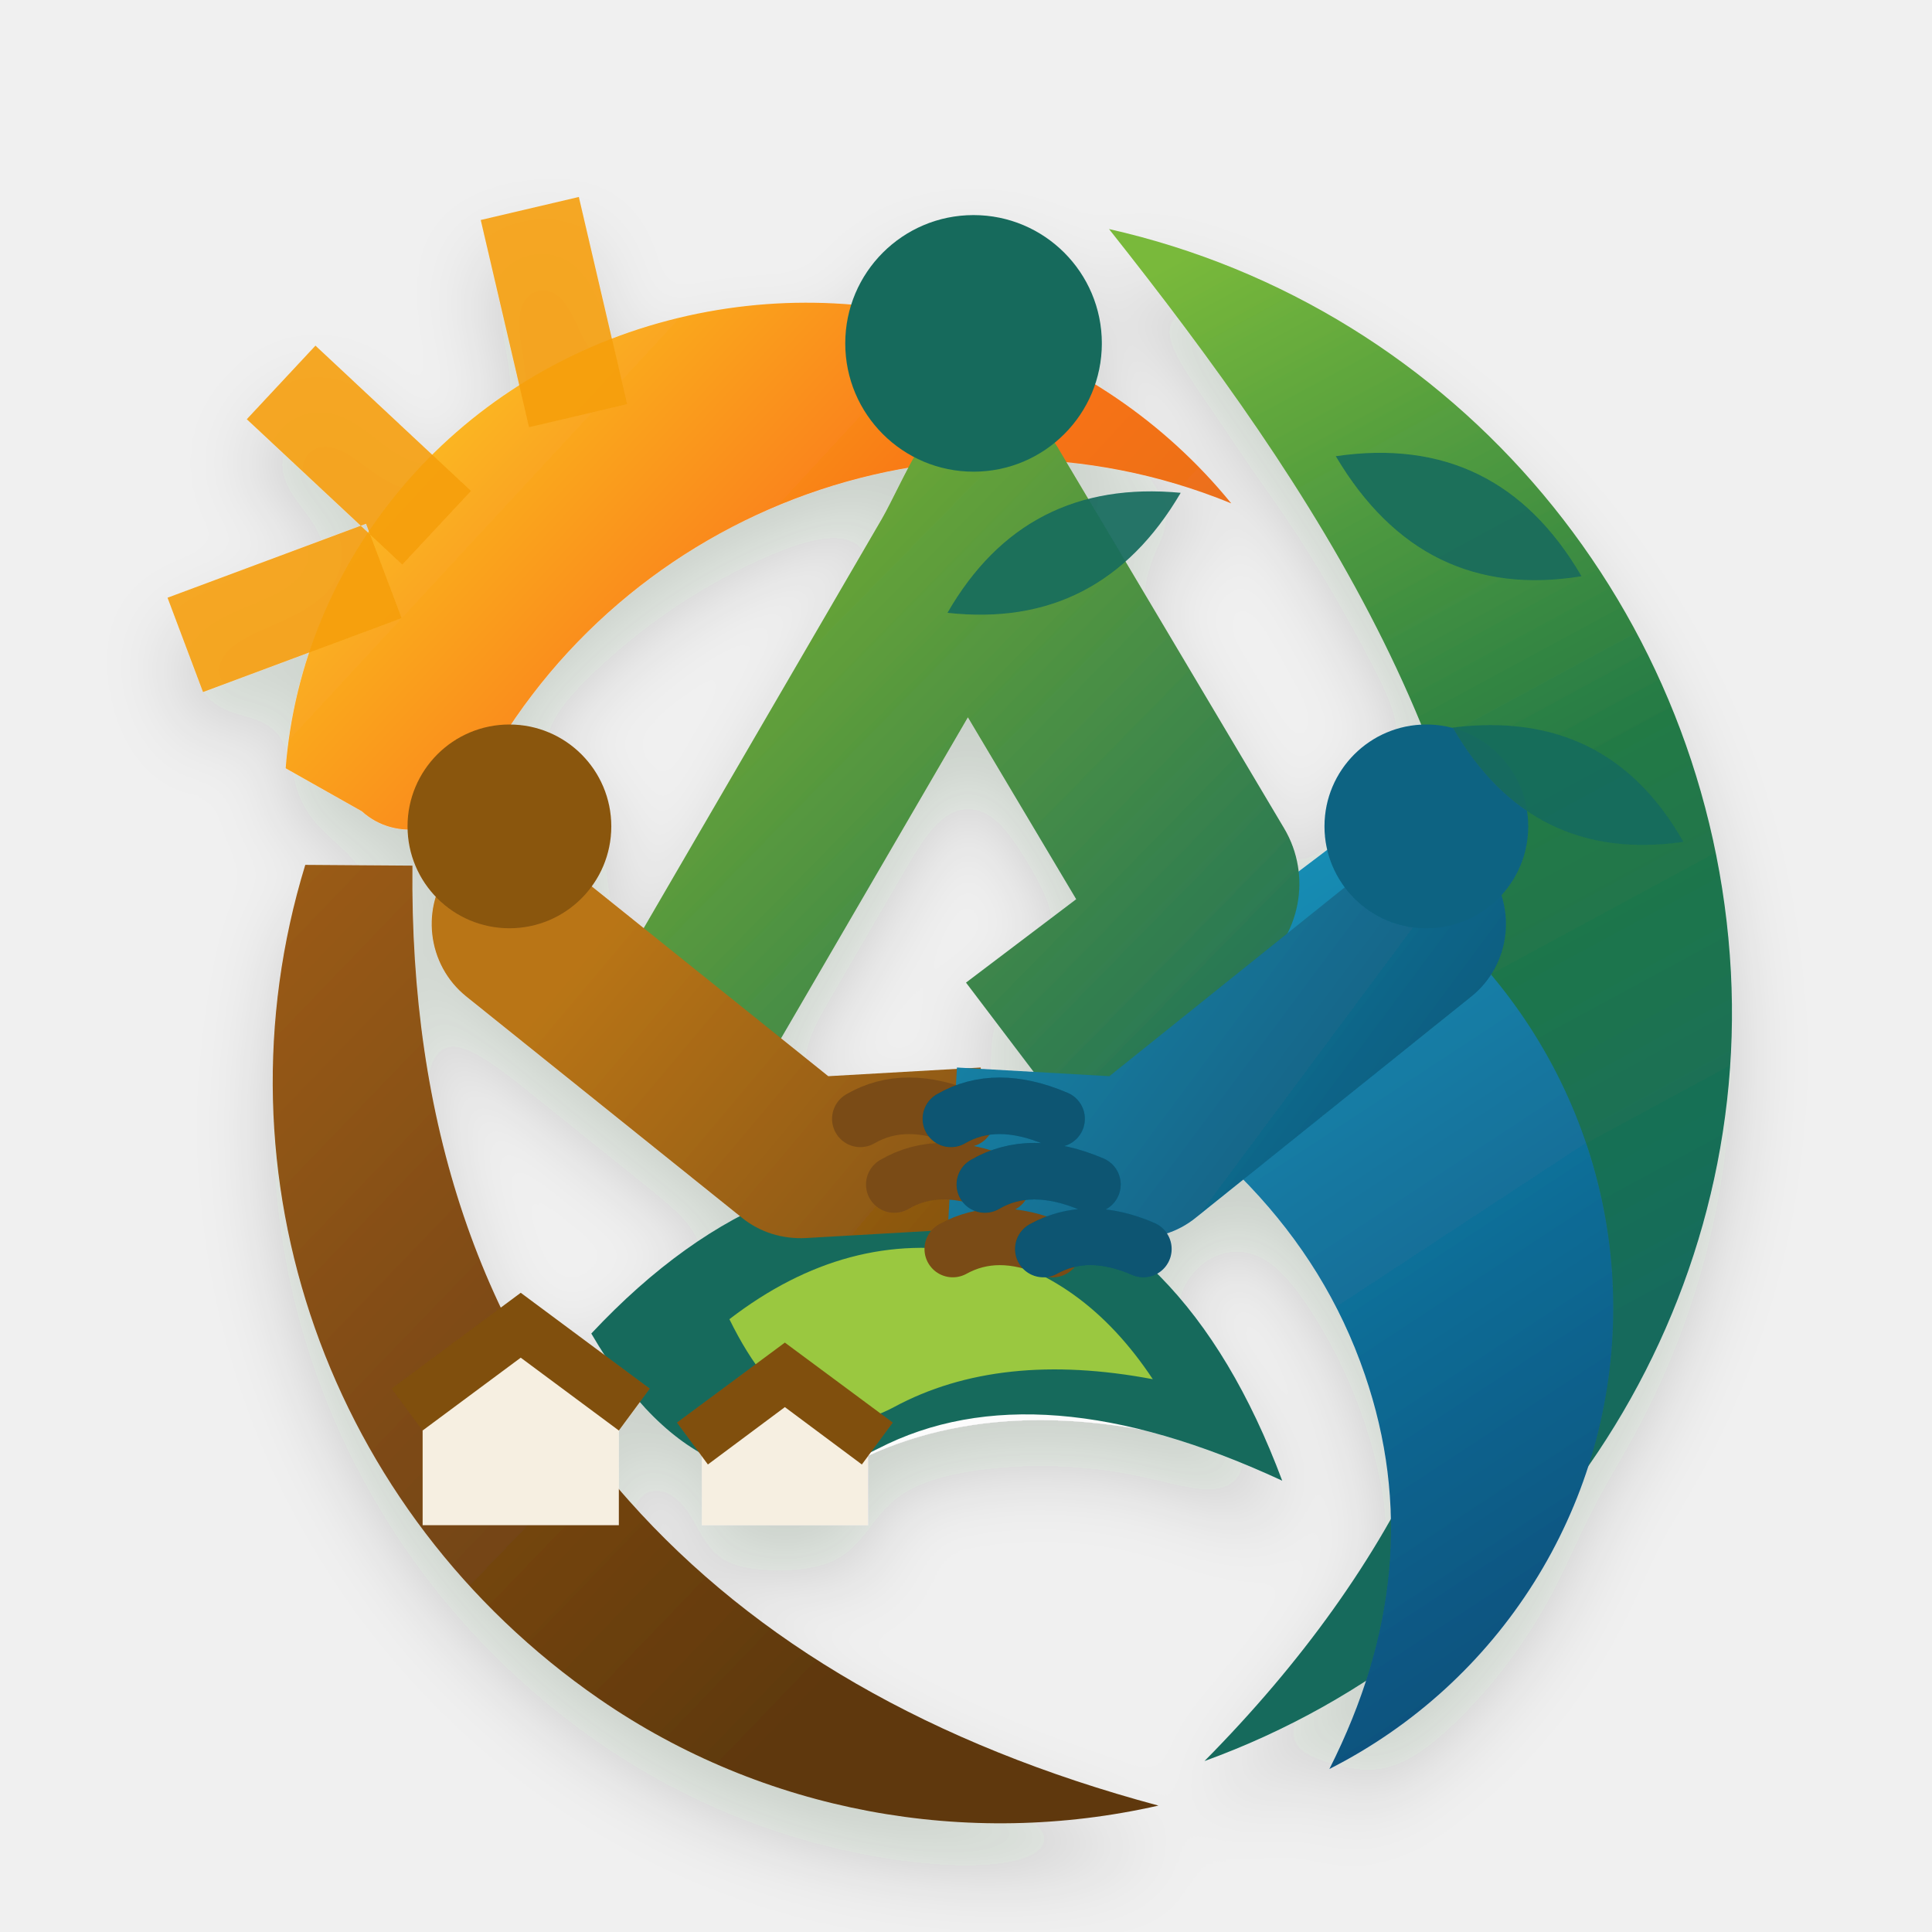
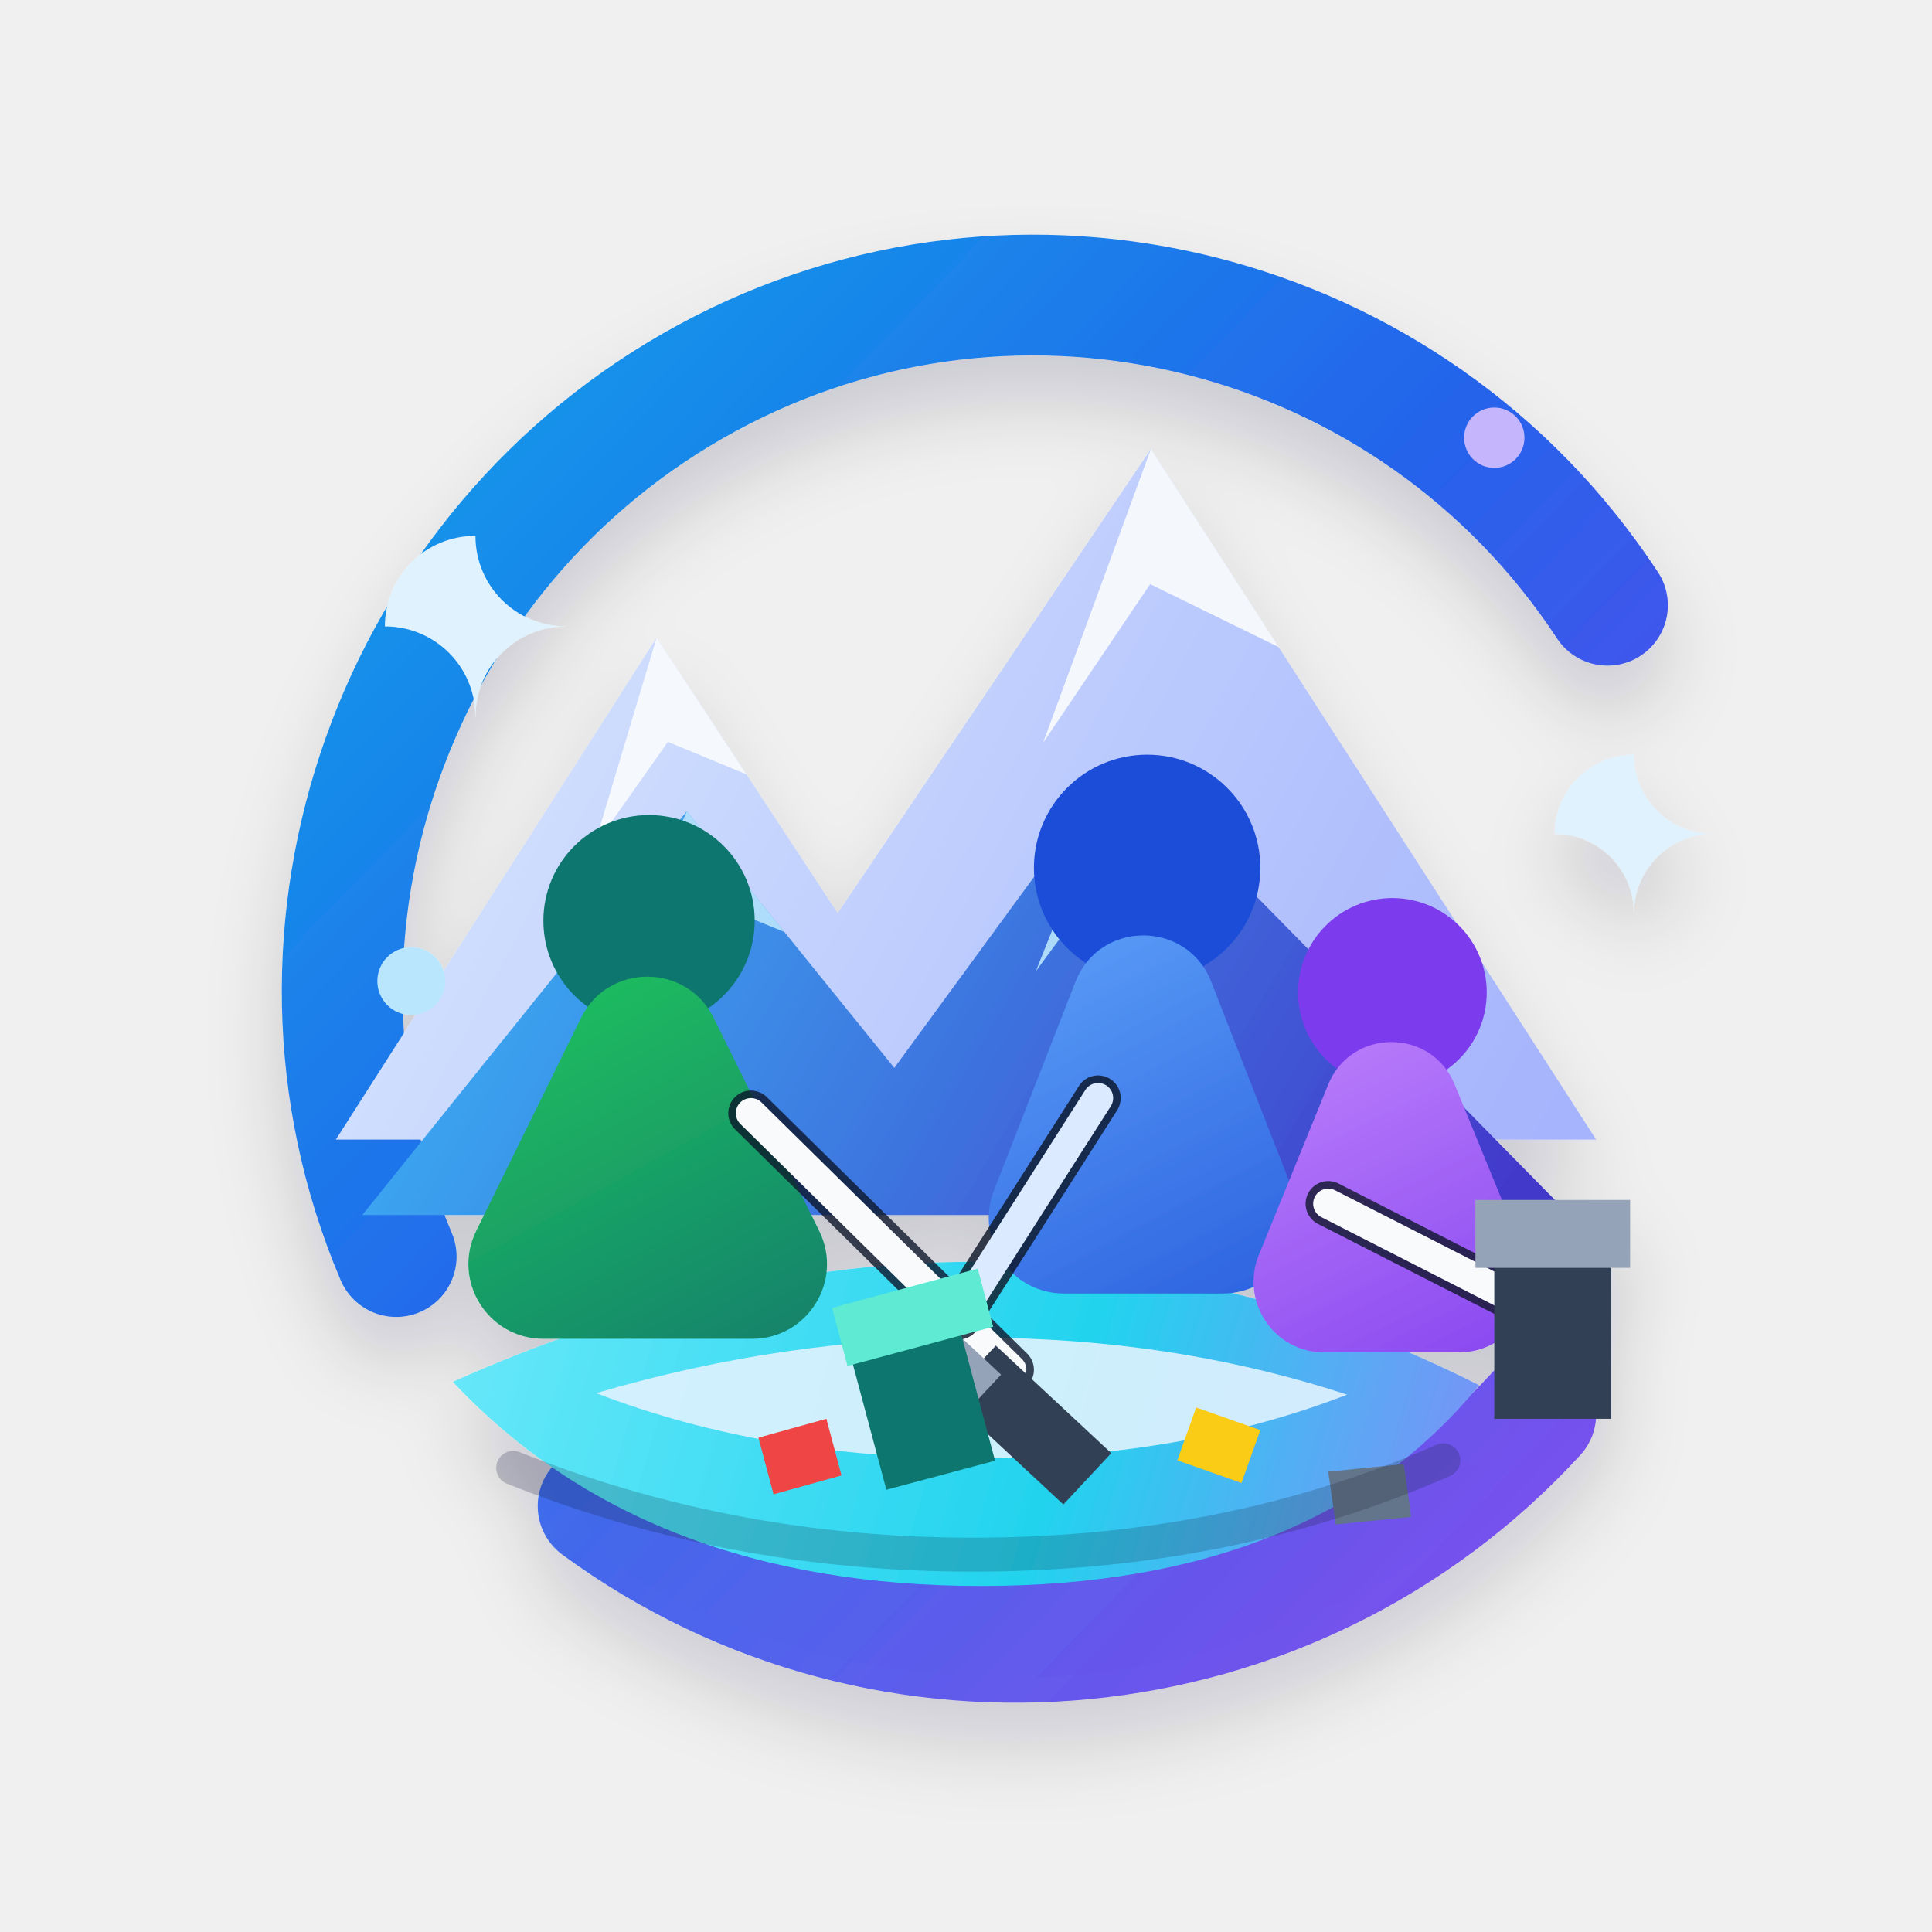
<svg xmlns="http://www.w3.org/2000/svg" viewBox="0 0 512 512" role="img" aria-labelledby="title desc">
  <defs>
-     <linearGradient id="sunGradient" x1="118" x2="292" y1="93" y2="254" gradientUnits="userSpaceOnUse">
-       <stop offset="0" stop-color="#fbbf24" />
-       <stop offset=".52" stop-color="#f97316" />
-       <stop offset="1" stop-color="#dc6b1f" />
+     <linearGradient id="ring" x1="72" x2="440" y1="80" y2="438" gradientUnits="userSpaceOnUse">
+       <stop offset="0" stop-color="#0ea5e9" />
+       <stop offset=".48" stop-color="#2563eb" />
+       <stop offset="1" stop-color="#7c3aed" />
    </linearGradient>
-     <linearGradient id="leafGradient" x1="269" x2="414" y1="92" y2="360" gradientUnits="userSpaceOnUse">
-       <stop offset="0" stop-color="#79b93a" />
-       <stop offset=".55" stop-color="#247a45" />
-       <stop offset="1" stop-color="#146b5c" />
+     <linearGradient id="mountainBack" x1="96" x2="416" y1="118" y2="290" gradientUnits="userSpaceOnUse">
+       <stop offset="0" stop-color="#dbeafe" />
+       <stop offset="1" stop-color="#a5b4fc" />
    </linearGradient>
-     <linearGradient id="waterGradient" x1="302" x2="430" y1="241" y2="436" gradientUnits="userSpaceOnUse">
-       <stop offset="0" stop-color="#1490b7" />
-       <stop offset="1" stop-color="#0f4f7b" />
+     <linearGradient id="mountainFront" x1="118" x2="396" y1="162" y2="325" gradientUnits="userSpaceOnUse">
+       <stop offset="0" stop-color="#38bdf8" />
+       <stop offset="1" stop-color="#4338ca" />
    </linearGradient>
-     <linearGradient id="earthGradient" x1="81" x2="264" y1="230" y2="406" gradientUnits="userSpaceOnUse">
-       <stop offset="0" stop-color="#9a5b16" />
-       <stop offset="1" stop-color="#5e380f" />
+     <linearGradient id="ground" x1="122" x2="390" y1="350" y2="430" gradientUnits="userSpaceOnUse">
+       <stop offset="0" stop-color="#67e8f9" />
+       <stop offset=".58" stop-color="#22d3ee" />
+       <stop offset="1" stop-color="#818cf8" />
    </linearGradient>
-     <linearGradient id="handGold" x1="160" x2="268" y1="247" y2="338" gradientUnits="userSpaceOnUse">
-       <stop offset="0" stop-color="#b97518" />
-       <stop offset="1" stop-color="#80500f" />
+     <linearGradient id="workerA" x1="145" x2="218" y1="246" y2="378" gradientUnits="userSpaceOnUse">
+       <stop offset="0" stop-color="#22c55e" />
+       <stop offset="1" stop-color="#0f766e" />
    </linearGradient>
-     <linearGradient id="handBlue" x1="262" x2="383" y1="258" y2="348" gradientUnits="userSpaceOnUse">
-       <stop offset="0" stop-color="#1782a6" />
-       <stop offset="1" stop-color="#0d5173" />
+     <linearGradient id="workerB" x1="274" x2="354" y1="230" y2="380" gradientUnits="userSpaceOnUse">
+       <stop offset="0" stop-color="#60a5fa" />
+       <stop offset="1" stop-color="#1d4ed8" />
    </linearGradient>
-     <linearGradient id="handGreen" x1="177" x2="343" y1="145" y2="308" gradientUnits="userSpaceOnUse">
-       <stop offset="0" stop-color="#74ad31" />
-       <stop offset="1" stop-color="#176b5c" />
+     <linearGradient id="workerC" x1="340" x2="401" y1="264" y2="388" gradientUnits="userSpaceOnUse">
+       <stop offset="0" stop-color="#c084fc" />
+       <stop offset="1" stop-color="#7c3aed" />
    </linearGradient>
-     <filter id="softShadow" x="-12%" y="-12%" width="124%" height="124%" color-interpolation-filters="sRGB">
-       <feDropShadow dx="0" dy="12" flood-color="#0f241f" flood-opacity=".16" stdDeviation="10" />
+     <filter id="shadow" x="-14%" y="-14%" width="128%" height="128%" color-interpolation-filters="sRGB">
+       <feDropShadow dx="0" dy="12" flood-color="#0f172a" flood-opacity=".16" stdDeviation="10" />
    </filter>
  </defs>
-   <g fill="none" fill-rule="evenodd" filter="url(#softShadow)">
-     <path fill="url(#sunGradient)" d="M75.7 203.6c4.3-55.1 44-103.7 101.5-118.7 54.8-14.3 113.5 4.8 149.1 48.5-76.9-31.5-164.8 2.9-201.2 76.4-5.4 10.9-20.2 13.4-29.2 5.2l-20.2-11.4Z" />
-     <path fill="#f59e0b" d="M44.4 158.4 97 138.8l9.4 25-52.6 19.6-9.4-25Zm39.2-66.8 41.2 38.5-18.2 19.5-41.2-38.5 18.2-19.5Zm69.8-39.4 12.8 54.9-26 6.1-12.8-54.9 26-6.1Z" opacity=".9" />
-     <path fill="url(#leafGradient)" d="M293.9 60.7c92.3 20.8 159.7 101.3 164.8 196.8 4.9 92.1-52.3 177.6-139.5 209.2 52.1-52.7 78.3-109.8 78.5-171.3.3-91.4-48.6-165-103.8-234.7Z" />
-     <path fill="url(#waterGradient)" d="M352.8 224.4c46.3 24 75.7 72.3 74.7 124.7-.9 50.8-30 96.8-75.2 119.7 18-35.6 21.1-70.4 9.4-104.5-13.2-38.6-41.5-65.4-79.2-86.7l70.3-53.2Z" />
-     <path fill="url(#earthGradient)" d="M80.9 229.2c-25.2 82.2 6 171.4 78 221.1 43.5 30 97.5 39.7 148.1 28.2-60-16.1-106.8-43.1-140.4-80.9-39.4-44.3-58-100.4-57.3-168.2l-28.4-.2Z" />
-     <path fill="#ffffff" d="M161 360.5c31.9-33.3 65.5-46.2 100.8-38.7 29.4 6.2 52.4 27.6 68.8 64.2-39.4-12.8-72.9-12.9-100.6-.2-25.8 11.9-48.8 3.4-69-25.3Z" opacity=".9" />
-     <path fill="#176b5c" d="M156.7 353.4c32.6-34.8 67.5-48.4 104.7-40.6 35.2 7.4 61.3 33.9 78.4 79.6-43.3-20.1-79-23-107.1-8.5-29.8 15.4-55.2 5.2-76-30.5Z" />
-     <path fill="#9ac83f" d="M193.3 349.6c20.8-16 42.7-21.9 65.6-17.5 18.7 3.6 34.2 14.7 46.6 33.4-27-5.1-49.9-2.7-68.6 7.4-17 9.1-31.5 1.4-43.6-23.3Z" />
-     <path fill="url(#handGreen)" d="M258.1 104.8c9.1.7 17.4 5.8 22.1 13.6l60.1 101.1c7.5 12.6 4.3 28.8-7.3 37.7l-50.4 38.3-26.6-35.1 29.2-22.1-28.7-48.2-52.5 90.2-39.9-23.2 69.6-119.6c5.3-9.2 14.1-31.9 24.4-32.7Z" />
-     <circle cx="258" cy="91" r="34" fill="#176b5c" />
-     <path fill="url(#handGold)" d="M119.7 236.6c8.5-10.5 23.9-12.2 34.5-3.8l65.3 52.4 40.4-2.3 2.4 42.4-48.8 2.8c-6.1.3-12.1-1.5-16.9-5.4l-73-58.6c-10.5-8.4-12.3-23.9-3.9-34.5Z" />
-     <circle cx="135" cy="219" r="27" fill="#8a560f" />
-     <path fill="url(#handBlue)" d="M393.8 236.6c-8.5-10.5-23.9-12.2-34.5-3.8L294 285.2l-40.4-2.3-2.4 42.4 48.8 2.8c6.1.3 12.1-1.5 16.9-5.4l73-58.6c10.5-8.4 12.3-23.9 3.9-34.5Z" />
-     <circle cx="378" cy="219" r="27" fill="#106382" />
-     <path stroke="#7a4c12" stroke-linecap="round" stroke-width="15" d="M228 296.5c7.9-4.6 17.2-4.6 28 0m-19 17.4c8-4.7 17.5-4.7 28.5 0m-13 17.1c7.8-4.3 16.6-4.3 26.5 0" />
-     <path stroke="#075472" stroke-linecap="round" stroke-width="15" d="M252 296.5c7.9-4.6 17.2-4.6 28 0m-19 17.4c8-4.7 17.5-4.7 28.5 0m-13 17.1c7.8-4.3 16.6-4.3 26.5 0" />
-     <path fill="#f6efe1" d="m112 367.8 26-19.3 26 19.3v36.4h-52v-36.4Zm74 9.1 22-16.4 22 16.4v27.3h-44v-27.3Z" />
-     <path fill="#80500f" d="m103.8 368 34.2-25.4 34.2 25.4-8.2 11.1-26-19.3-26 19.3-8.2-11.1Zm75.6 9 28.6-21.2 28.6 21.2-8.2 11.1-20.4-15.2-20.4 15.2-8.2-11.1Z" />
-     <path fill="#176b5c" d="M354 120.9c28.6-4.2 50.3 6.4 65.1 31.8-28.1 4.6-49.8-6-65.1-31.8Zm31 71.9c27.4-3.4 47.8 6.7 61.1 30.3-26.8 3.9-47.2-6.2-61.1-30.3Zm-72.1-62.2c-27.5-2.6-48.1 8-61.8 31.8 27 3 47.6-7.6 61.8-31.8Z" opacity=".92" />
+   <g fill="none" fill-rule="evenodd" filter="url(#shadow)">
+     <path stroke="url(#ring)" stroke-linecap="round" stroke-width="32" d="M105 333c-36.8-86.6-.3-188.1 82.5-232.9C270.4 55.2 374 81.3 426 160.4" />
+     <path stroke="url(#ring)" stroke-linecap="round" stroke-width="32" d="M407 374.8c-64.3 70.1-171.8 80.6-248.5 24.3" opacity=".9" />
+     <path fill="url(#mountainBack)" d="M89 302 174 169l48 73 83-123 118 183H89Z" />
+     <path fill="#f8fafc" d="m174 169 23.8 36.2-20.8-8.6-19.6 27.8L174 169Zm131-50 33.9 52.5-34.1-16.7-28.4 42.1L305 119Z" opacity=".94" />
+     <path fill="url(#mountainFront)" d="M96 322 182 215l55 68 60-82 119 121H96Z" />
+     <path fill="#bae6fd" d="m182 215 25.9 32-25-10.2-22.1 27.5L182 215Zm115-14 34.2 34.8-31.5-12.7-25.2 34.3L297 201Z" opacity=".9" />
+     <path fill="url(#ground)" d="M120 366.2c47.5-21.2 93.7-31.8 138.5-31.8 45.8 0 90.3 10.9 133.5 32.7-28.9 35.4-72.9 53.2-132 53.2-59.4 0-106.1-18-140-54.1Z" />
+     <path fill="#e0f2fe" d="M158 369.2c33.3-9.8 66.9-14.7 100.8-14.7 34.6 0 67.3 5 98.2 15.1-29.2 11.3-61.8 16.9-97.8 16.9-37.7 0-71.4-5.8-101.2-17.3Z" opacity=".9" />
+     <circle cx="172" cy="244" r="28" fill="#0f766e" />
+     <path fill="url(#workerA)" d="M126.2 326.2 154 269.7c7.2-14.5 27.9-14.5 35.1 0l28 56.5c6.5 13.2-3.1 28.6-17.8 28.6H144c-14.7 0-24.3-15.4-17.8-28.6Z" />
+     <path stroke="#0f172a" stroke-linecap="round" stroke-width="12" d="m199 295 69 68" opacity=".8" />
+     <path stroke="#f8fafc" stroke-linecap="round" stroke-width="8" d="m199 295 69 68" />
+     <path fill="#334155" d="m263.9 356.6 30.6 28.5-12.7 13.6-30.6-28.5z" />
+     <path fill="#94a3b8" d="m244.2 344.6 21.1 19.7-11.3 12.1-21.1-19.7z" />
+     <circle cx="304" cy="230" r="30" fill="#1d4ed8" />
+     <path fill="url(#workerB)" d="M263.4 315.5 285 260.2c6.4-16.4 29.6-16.4 36 0l21.6 55.3c5.1 13.1-4.5 27.3-18.6 27.3h-42c-14.1 0-23.7-14.2-18.6-27.3Z" />
+     <path stroke="#0f172a" stroke-linecap="round" stroke-width="12" d="m291 291-37 58" opacity=".82" />
+     <path stroke="#dbeafe" stroke-linecap="round" stroke-width="8" d="m291 291-37 58" />
+     <path fill="#0f766e" d="m224 354 28.8-7.7 10.9 40.8-28.8 7.7z" />
+     <path fill="#5eead4" d="m220.5 346.6 38.6-10.4 4.1 15.4-38.6 10.4z" />
+     <circle cx="369" cy="263" r="25" fill="#7c3aed" />
+     <path fill="url(#workerC)" d="M333.6 332.6 352 287.4c6.1-15 27.4-15 33.5 0l18.5 45.2c5 12.3-4 25.8-17.3 25.8h-35.8c-13.3 0-22.3-13.5-17.3-25.8Z" />
+     <path stroke="#0f172a" stroke-linecap="round" stroke-width="12" d="m352 319 49 25" opacity=".8" />
+     <path stroke="#f8fafc" stroke-linecap="round" stroke-width="8" d="m352 319 49 25" />
+     <path fill="#334155" d="M396 327h31v49h-31z" />
+     <path fill="#94a3b8" d="M391 318h41v18h-41z" />
+     <path fill="#ef4444" d="m201 381 18-5 4 15-18 5z" />
+     <path fill="#facc15" d="m317 373 17 6-5 14-17-6z" />
+     <path fill="#64748b" d="m352 390 20-2 2 14-20 2z" />
+     <path stroke="#0f172a" stroke-linecap="round" stroke-width="9" d="M136 389c38.5 15.4 79.1 23 121.8 23 45.2 0 86.8-8.3 124.7-25" opacity=".2" />
+     <path fill="#e0f2fe" d="M102 166c0-13.3 10.7-24 24-24 0 13.3 10.7 24 24 24-13.3 0-24 10.7-24 24 0-13.3-10.7-24-24-24Zm310 55c0-11.6 9.4-21 21-21 0 11.6 9.4 21 21 21-11.6 0-21 9.4-21 21 0-11.6-9.4-21-21-21Z" />
+     <circle cx="109" cy="260" r="9" fill="#bae6fd" />
+     <circle cx="396" cy="116" r="8" fill="#c4b5fd" />
  </g>
</svg>
